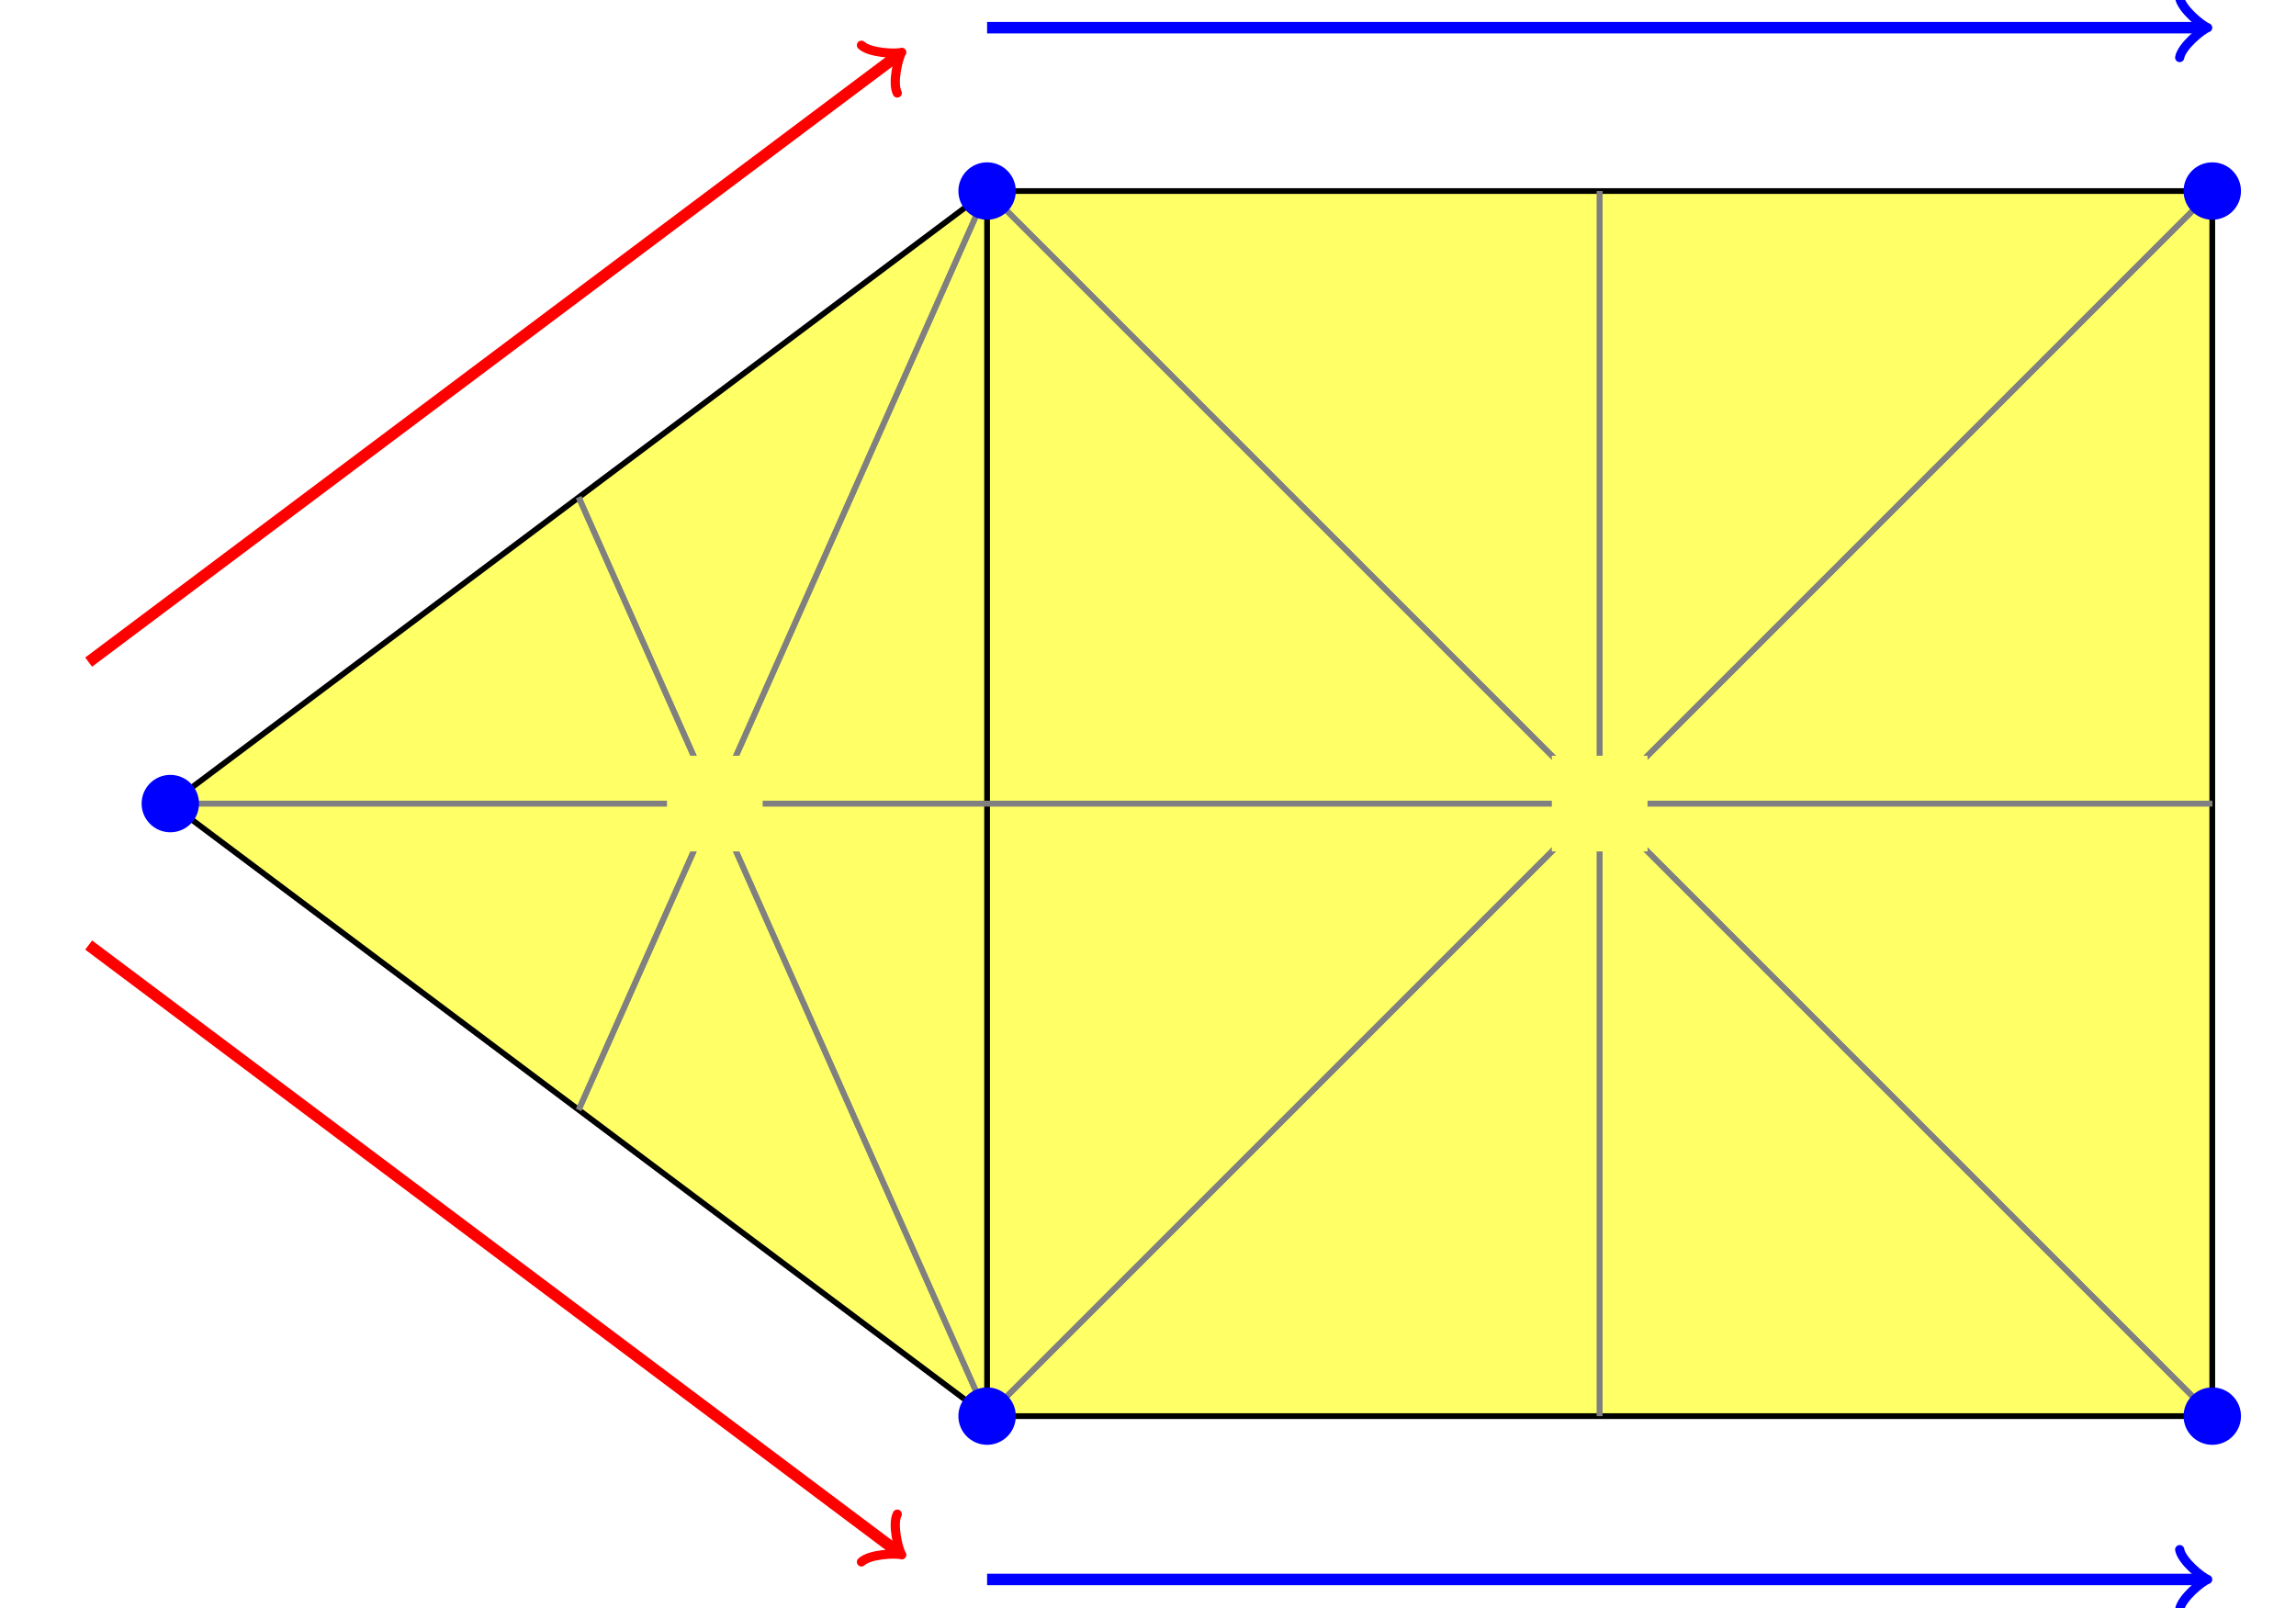
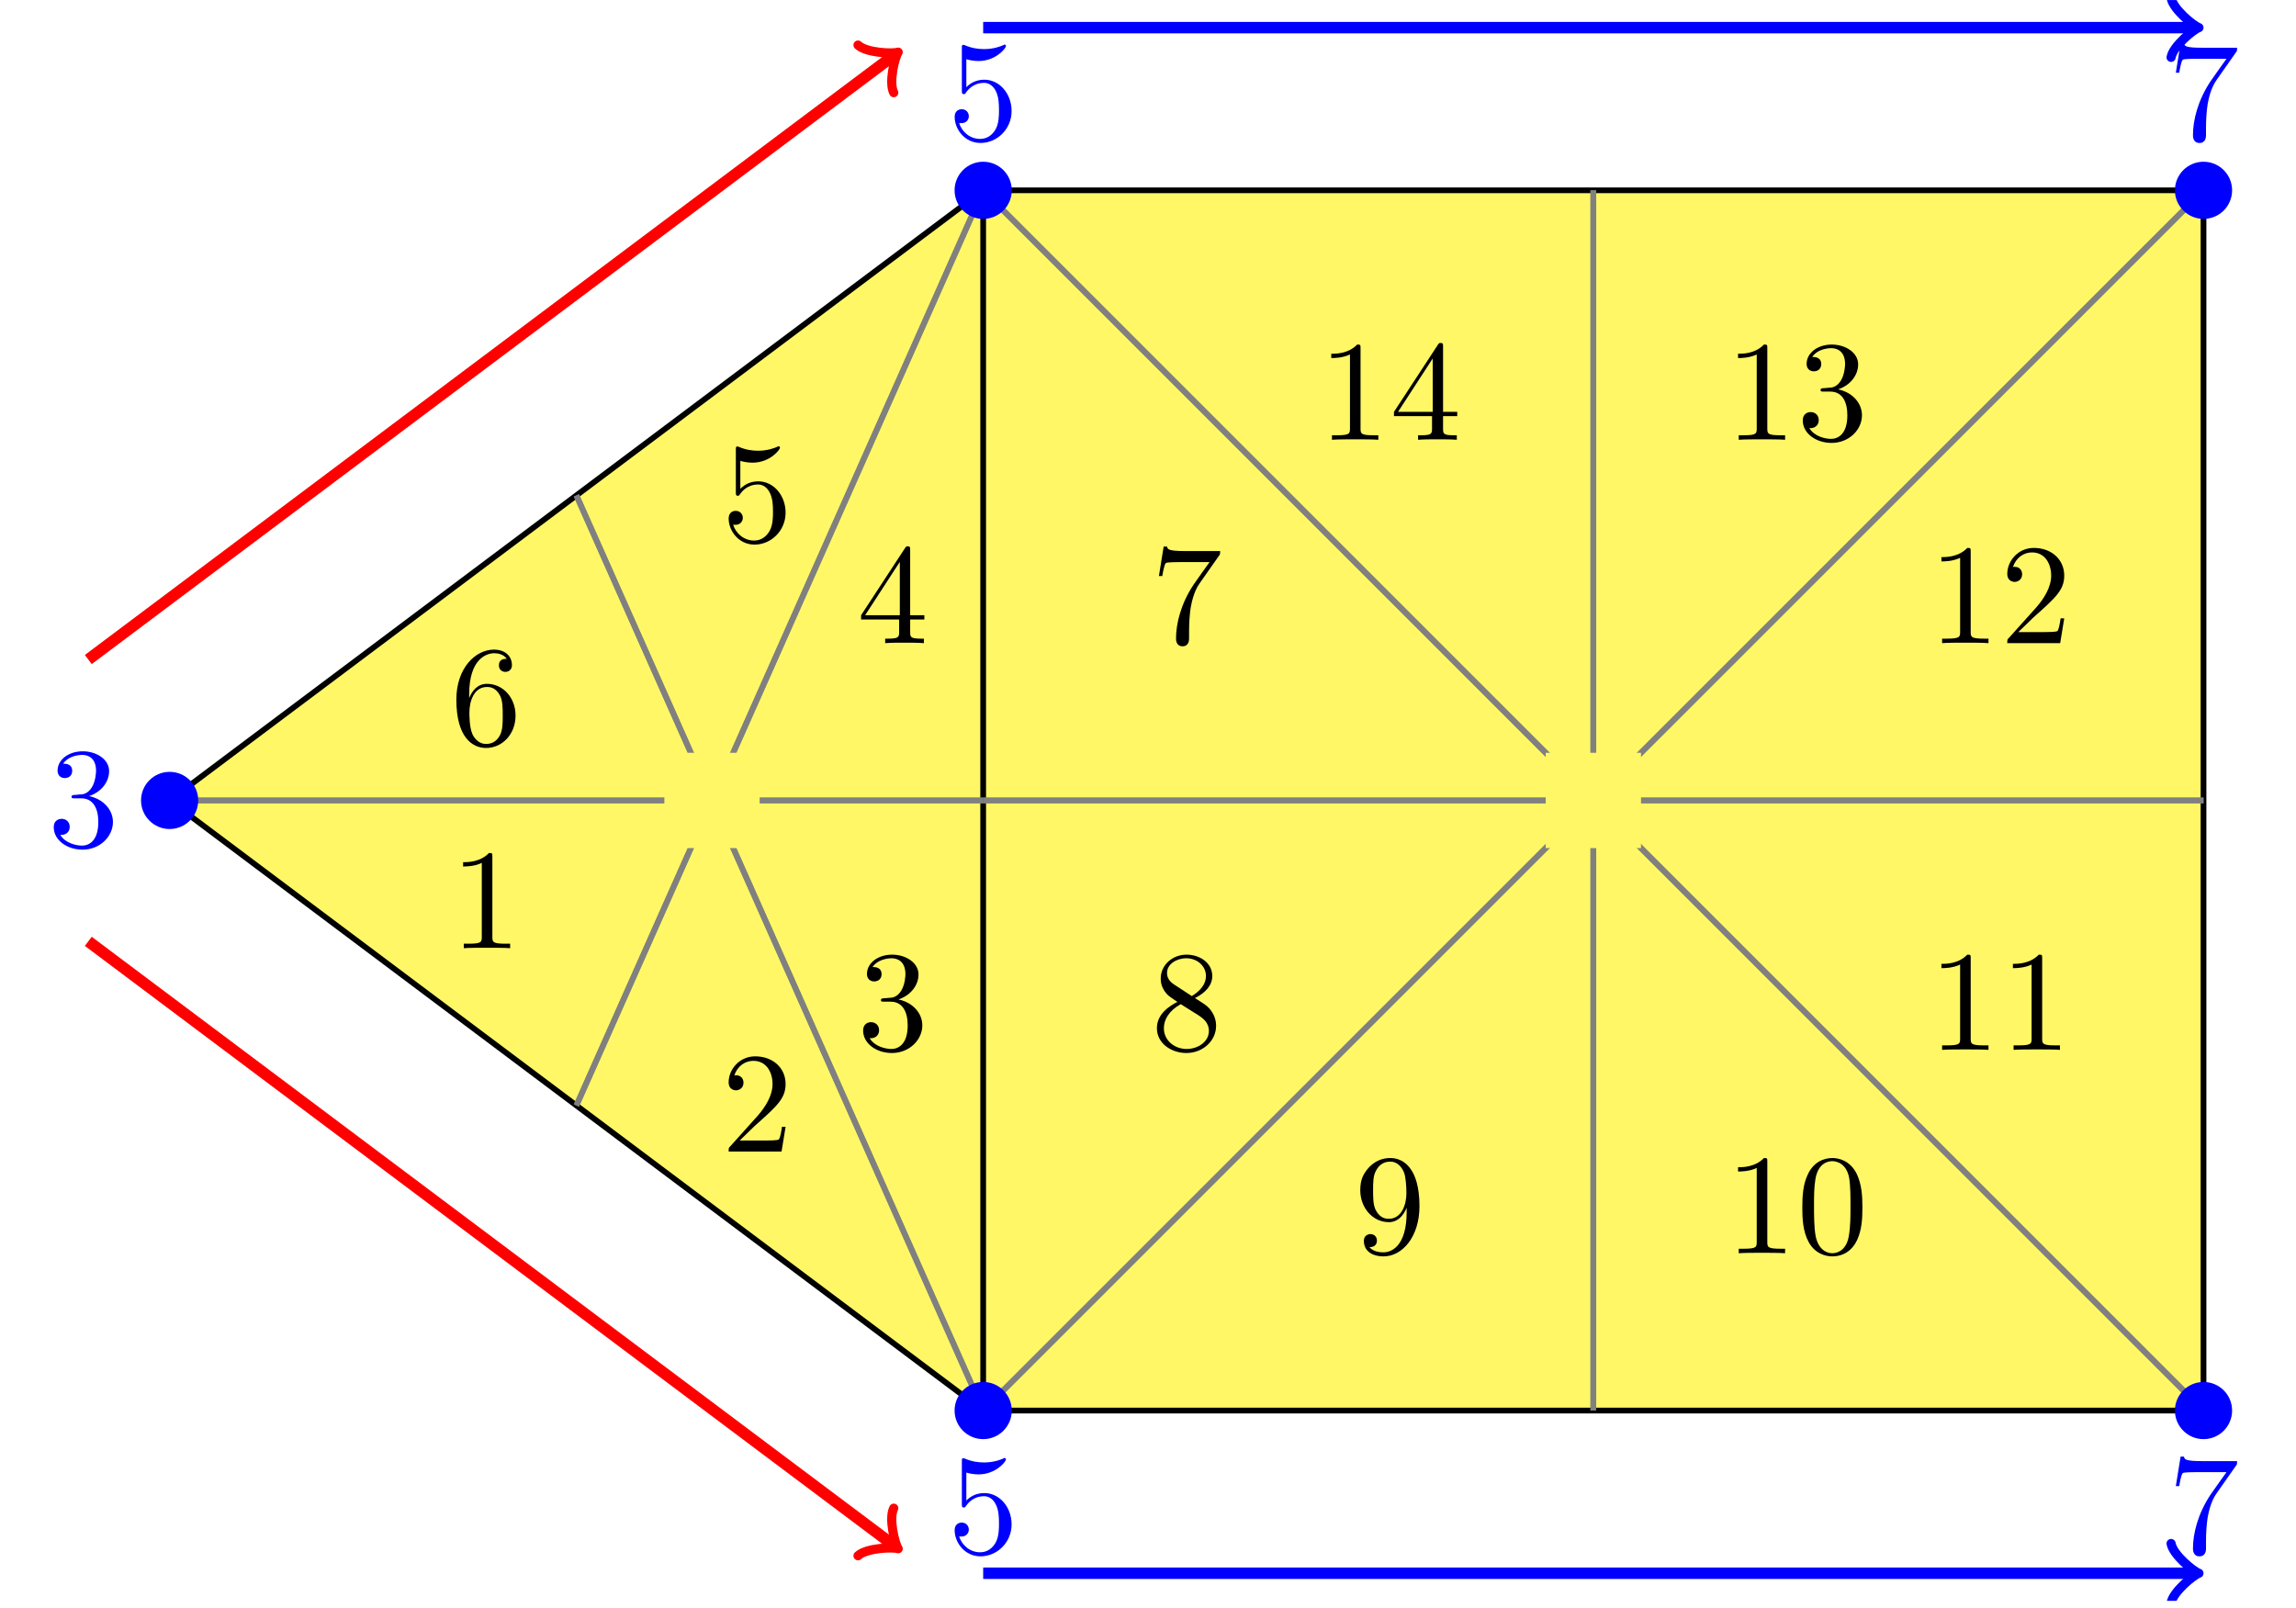
- <svg xmlns="http://www.w3.org/2000/svg" width="159.963pt" height="111.979pt" viewBox="-11.866 -41.763 159.963 111.979 ">
-   <g transform="translate(0,70.21587 ) scale(1,-1) translate(0,41.76312 )">
-     <g stroke="#000" fill="#000">
-       <g stroke-width="0.4">
-         <g stroke-linejoin="round">
-           <g stroke="#000">
-             <g fill="#ff6">
-               <path d=" M 0.0 14.226 L 56.905 -28.453 L 56.905 56.905 Z M 56.905 -28.453 L 56.905 56.905 L 142.264 56.905 L 142.264 -28.453 Z  " />
-             </g>
-           </g>
-         </g>
-         <g stroke="#00f" fill="#00f">
-           <g stroke-width="0.8">
-             <path d=" M 56.905 68.286 L 141.554 68.286  " fill="none" />
-             <g transform="translate(141.5537,68.2864)">
-               <g stroke-width="0.64">
-                 <g stroke-dasharray="none" stroke-dashoffset="0.0">
-                   <g stroke-linecap="round">
-                     <g stroke-linejoin="round">
-                       <path d=" M -1.56 2.08 C -1.43 1.3 0.0 0.13 0.39 0.0 C 0.0 -0.13 -1.43 -1.3 -1.56 -2.08  " fill="none" />
-                     </g>
-                   </g>
-                 </g>
-               </g>
-             </g>
-           </g>
-         </g>
-         <g stroke="#00f" fill="#00f">
-           <g stroke-width="0.8">
-             <path d=" M 56.905 -39.834 L 141.554 -39.834  " fill="none" />
-             <g transform="translate(141.5537,-39.83366)">
-               <g stroke-width="0.64">
-                 <g stroke-dasharray="none" stroke-dashoffset="0.0">
-                   <g stroke-linecap="round">
-                     <g stroke-linejoin="round">
-                       <path d=" M -1.56 2.08 C -1.43 1.3 0.0 0.13 0.39 0.0 C 0.0 -0.13 -1.43 -1.3 -1.56 -2.08  " fill="none" />
-                     </g>
-                   </g>
-                 </g>
-               </g>
-             </g>
-           </g>
-         </g>
-         <g stroke="#f00" fill="#f00">
-           <g stroke-width="0.8">
-             <path d=" M -5.69 24.083 L 50.647 66.336  " fill="none" />
-             <g transform="matrix(0.79997,0.59999,-0.59999,0.79997,50.64705,66.33566)">
-               <g stroke-width="0.64">
-                 <g stroke-dasharray="none" stroke-dashoffset="0.0">
-                   <g stroke-linecap="round">
-                     <g stroke-linejoin="round">
-                       <path d=" M -1.56 2.08 C -1.43 1.3 0.0 0.13 0.39 0.0 C 0.0 -0.13 -1.43 -1.3 -1.56 -2.08  " fill="none" />
-                     </g>
-                   </g>
-                 </g>
-               </g>
-             </g>
-           </g>
-         </g>
-         <g stroke="#f00" fill="#f00">
-           <g stroke-width="0.8">
-             <path d=" M -5.69 4.37 L 50.647 -37.883  " fill="none" />
-             <g transform="matrix(0.79997,-0.59999,0.59999,0.79997,50.64705,-37.88292)">
-               <g stroke-width="0.64">
-                 <g stroke-dasharray="none" stroke-dashoffset="0.0">
-                   <g stroke-linecap="round">
-                     <g stroke-linejoin="round">
-                       <path d=" M -1.56 2.08 C -1.43 1.3 0.0 0.13 0.39 0.0 C 0.0 -0.13 -1.43 -1.3 -1.56 -2.08  " fill="none" />
-                     </g>
-                   </g>
-                 </g>
-               </g>
-             </g>
-           </g>
-         </g>
-         <g stroke="#808080" fill="#808080">
-           <path d=" M 28.453 -7.113 L 37.936 14.226 L 0.0 14.226  " fill="none" />
-         </g>
-         <g transform="translate(19.62936,3.89078)">
-           <g fill="#000">
-             <text style="stroke:none" transform="scale(1,-1) translate(2.5,0)" text-anchor="middle" font-size="10">
-               <g fill="#000">
-                 <g stroke="none"> 1</g>
-               </g>
-             </text>
-           </g>
-         </g>
-         <g stroke="#808080" fill="#808080">
-           <path d=" M 28.453 -7.113 L 37.936 14.226 L 56.905 -28.453  " fill="none" />
-         </g>
-         <g transform="translate(38.59758,-10.33536)">
-           <g fill="#000">
-             <text style="stroke:none" transform="scale(1,-1) translate(2.5,0)" text-anchor="middle" font-size="10">
-               <g fill="#000">
-                 <g stroke="none"> 2</g>
-               </g>
-             </text>
-           </g>
-         </g>
-         <g stroke="#808080" fill="#808080">
-           <path d=" M 56.905 14.226 L 37.936 14.226 L 56.905 -28.453  " fill="none" />
-         </g>
-         <g transform="translate(48.08168,-3.22227)">
-           <g fill="#000">
-             <text style="stroke:none" transform="scale(1,-1) translate(2.5,0)" text-anchor="middle" font-size="10">
-               <g fill="#000">
-                 <g stroke="none"> 3</g>
-               </g>
-             </text>
-           </g>
-         </g>
-         <g stroke="#808080" fill="#808080">
-           <path d=" M 56.905 14.226 L 37.936 14.226 L 56.905 56.905  " fill="none" />
-         </g>
-         <g transform="translate(48.08168,25.23001)">
-           <g fill="#000">
-             <text style="stroke:none" transform="scale(1,-1) translate(2.5,0)" text-anchor="middle" font-size="10">
-               <g fill="#000">
-                 <g stroke="none"> 4</g>
-               </g>
-             </text>
-           </g>
-         </g>
-         <g stroke="#808080" fill="#808080">
-           <path d=" M 28.453 35.566 L 37.936 14.226 L 56.905 56.905  " fill="none" />
-         </g>
-         <g transform="translate(38.59758,32.3431)">
-           <g fill="#000">
-             <text style="stroke:none" transform="scale(1,-1) translate(2.5,0)" text-anchor="middle" font-size="10">
-               <g fill="#000">
-                 <g stroke="none"> 5</g>
-               </g>
-             </text>
-           </g>
-         </g>
-         <g stroke="#808080" fill="#808080">
-           <path d=" M 28.453 35.566 L 37.936 14.226 L 0.0 14.226  " fill="none" />
-         </g>
-         <g transform="translate(19.62936,18.11693)">
-           <g fill="#000">
-             <text style="stroke:none" transform="scale(1,-1) translate(2.5,0)" text-anchor="middle" font-size="10">
-               <g fill="#000">
-                 <g stroke="none"> 6</g>
-               </g>
-             </text>
-           </g>
-         </g>
-         <g stroke="#808080" fill="#808080">
-           <path d=" M 56.905 14.226 L 99.585 14.226 L 56.905 56.905  " fill="none" />
-         </g>
-         <g transform="translate(68.63077,25.23009)">
-           <g fill="#000">
-             <text style="stroke:none" transform="scale(1,-1) translate(2.5,0)" text-anchor="middle" font-size="10">
-               <g fill="#000">
-                 <g stroke="none"> 7</g>
-               </g>
-             </text>
-           </g>
-         </g>
-         <g stroke="#808080" fill="#808080">
-           <path d=" M 56.905 14.226 L 99.585 14.226 L 56.905 -28.453  " fill="none" />
-         </g>
-         <g transform="translate(68.63077,-3.22221)">
-           <g fill="#000">
-             <text style="stroke:none" transform="scale(1,-1) translate(2.5,0)" text-anchor="middle" font-size="10">
-               <g fill="#000">
-                 <g stroke="none"> 8</g>
-               </g>
-             </text>
-           </g>
-         </g>
-         <g stroke="#808080" fill="#808080">
-           <path d=" M 99.585 -28.453 L 99.585 14.226 L 56.905 -28.453  " fill="none" />
-         </g>
-         <g transform="translate(82.85692,-17.44836)">
-           <g fill="#000">
-             <text style="stroke:none" transform="scale(1,-1) translate(2.5,0)" text-anchor="middle" font-size="10">
-               <g fill="#000">
-                 <g stroke="none"> 9</g>
-               </g>
-             </text>
-           </g>
-         </g>
-         <g stroke="#808080" fill="#808080">
-           <path d=" M 99.585 -28.453 L 99.585 14.226 L 142.264 -28.453  " fill="none" />
-         </g>
-         <g transform="translate(108.8092,-17.44836)">
-           <g fill="#000">
-             <text style="stroke:none" transform="scale(1,-1) translate(5.00002,0)" text-anchor="middle" font-size="10">
-               <g fill="#000">
-                 <g stroke="none"> 10</g>
-               </g>
-             </text>
-           </g>
-         </g>
-         <g stroke="#808080" fill="#808080">
-           <path d=" M 142.264 14.226 L 99.585 14.226 L 142.264 -28.453  " fill="none" />
-         </g>
-         <g transform="translate(123.0353,-3.22221)">
-           <g fill="#000">
-             <text style="stroke:none" transform="scale(1,-1) translate(5.00002,0)" text-anchor="middle" font-size="10">
-               <g fill="#000">
-                 <g stroke="none"> 11</g>
-               </g>
-             </text>
-           </g>
-         </g>
-         <g stroke="#808080" fill="#808080">
-           <path d=" M 142.264 14.226 L 99.585 14.226 L 142.264 56.905  " fill="none" />
-         </g>
-         <g transform="translate(123.0353,25.23009)">
-           <g fill="#000">
-             <text style="stroke:none" transform="scale(1,-1) translate(5.00002,0)" text-anchor="middle" font-size="10">
-               <g fill="#000">
-                 <g stroke="none"> 12</g>
-               </g>
-             </text>
-           </g>
-         </g>
-         <g stroke="#808080" fill="#808080">
-           <path d=" M 99.585 56.905 L 99.585 14.226 L 142.264 56.905  " fill="none" />
-         </g>
-         <g transform="translate(108.8092,39.45624)">
-           <g fill="#000">
-             <text style="stroke:none" transform="scale(1,-1) translate(5.00002,0)" text-anchor="middle" font-size="10">
-               <g fill="#000">
-                 <g stroke="none"> 13</g>
-               </g>
-             </text>
-           </g>
-         </g>
-         <g stroke="#808080" fill="#808080">
-           <path d=" M 99.585 56.905 L 99.585 14.226 L 56.905 56.905  " fill="none" />
-         </g>
-         <g transform="translate(80.3569,39.45624)">
-           <g fill="#000">
-             <text style="stroke:none" transform="scale(1,-1) translate(5.00002,0)" text-anchor="middle" font-size="10">
-               <g fill="#000">
-                 <g stroke="none"> 14</g>
-               </g>
-             </text>
-           </g>
-         </g>
-         <g transform="translate(28.45274,-7.11319)">
-           <g fill="#000">
-             <text style="stroke:none" transform="scale(1,-1) translate(0.0,0)" text-anchor="middle" font-size="10">
-               <g fill="#000">
-                 <g stroke="none"> </g>
-               </g>
-             </text>
-           </g>
-         </g>
-         <g transform="translate(28.45274,35.56592)">
-           <g fill="#000">
-             <text style="stroke:none" transform="scale(1,-1) translate(0.0,0)" text-anchor="middle" font-size="10">
-               <g fill="#000">
-                 <g stroke="none"> </g>
-               </g>
-             </text>
-           </g>
-         </g>
-         <g transform="translate(56.90549,14.22638)">
-           <g fill="#000">
-             <text style="stroke:none" transform="scale(1,-1) translate(0.0,0)" text-anchor="middle" font-size="10">
-               <g fill="#000">
-                 <g stroke="none"> </g>
-               </g>
-             </text>
-           </g>
-         </g>
-         <g transform="translate(99.5846,56.90549)">
-           <g fill="#000">
-             <text style="stroke:none" transform="scale(1,-1) translate(0.0,0)" text-anchor="middle" font-size="10">
-               <g fill="#000">
-                 <g stroke="none"> </g>
-               </g>
-             </text>
-           </g>
-         </g>
-         <g transform="translate(99.5846,-28.45273)">
-           <g fill="#000">
-             <text style="stroke:none" transform="scale(1,-1) translate(0.0,0)" text-anchor="middle" font-size="10">
-               <g fill="#000">
-                 <g stroke="none"> </g>
-               </g>
-             </text>
-           </g>
-         </g>
-         <g transform="translate(142.2637,14.22638)">
-           <g fill="#000">
-             <text style="stroke:none" transform="scale(1,-1) translate(0.0,0)" text-anchor="middle" font-size="10">
-               <g fill="#000">
-                 <g stroke="none"> </g>
-               </g>
-             </text>
-           </g>
-         </g>
-         <g fill="#00f">
-           <g fill="#00f">
-             <path d=" M 2.0 14.226 C 2.0 15.331 1.105 16.226 0.0 16.226 C -1.105 16.226 -2.0 15.331 -2.0 14.226 C -2.0 13.122 -1.105 12.226 0.0 12.226 C 1.105 12.226 2.0 13.122 2.0 14.226 Z M 0.0 14.226  " stroke="none" />
-           </g>
-           <g transform="translate(0.0,14.22636)">
-             <g fill="#000">
-               <text style="stroke:none" transform="scale(1,-1) translate(0.0,0)" text-anchor="middle" font-size="10">
-                 <g fill="#000">
-                   <g stroke="none"> </g>
-                 </g>
-               </text>
-             </g>
-           </g>
-         </g>
-         <g stroke="#00f" fill="#00f">
-           <g stroke="#00f" fill="#00f">
-  </g>
-           <g transform="translate(-8.53297,11.00415)">
-             <g fill="#00f">
-               <text style="stroke:none" transform="scale(1,-1) translate(2.5,0)" text-anchor="middle" font-size="10">
-                 <g fill="#00f">
-                   <g stroke="none"> 3</g>
-                 </g>
-               </text>
-             </g>
-           </g>
-         </g>
-         <g fill="#00f">
-           <g fill="#00f">
-             <path d=" M 58.905 -28.453 C 58.905 -27.348 58.01 -26.453 56.905 -26.453 C 55.801 -26.453 54.905 -27.348 54.905 -28.453 C 54.905 -29.557 55.801 -30.453 56.905 -30.453 C 58.01 -30.453 58.905 -29.557 58.905 -28.453 Z M 56.905 -28.453  " stroke="none" />
-           </g>
-           <g transform="translate(56.90549,-28.45274)">
-             <g fill="#000">
-               <text style="stroke:none" transform="scale(1,-1) translate(0.0,0)" text-anchor="middle" font-size="10">
-                 <g fill="#000">
-                   <g stroke="none"> </g>
-                 </g>
-               </text>
-             </g>
-           </g>
-         </g>
-         <g stroke="#00f" fill="#00f">
-           <g stroke="#00f" fill="#00f">
-  </g>
-           <g transform="translate(54.40549,-38.43015)">
-             <g fill="#00f">
-               <text style="stroke:none" transform="scale(1,-1) translate(2.5,0)" text-anchor="middle" font-size="10">
-                 <g fill="#00f">
-                   <g stroke="none"> 5</g>
-                 </g>
-               </text>
-             </g>
-           </g>
-         </g>
-         <g fill="#00f">
-           <g fill="#00f">
-             <path d=" M 58.905 56.905 C 58.905 58.01 58.01 58.905 56.905 58.905 C 55.801 58.905 54.905 58.01 54.905 56.905 C 54.905 55.801 55.801 54.905 56.905 54.905 C 58.01 54.905 58.905 55.801 58.905 56.905 Z M 56.905 56.905  " stroke="none" />
-           </g>
-           <g transform="translate(56.90549,56.90549)">
-             <g fill="#000">
-               <text style="stroke:none" transform="scale(1,-1) translate(0.0,0)" text-anchor="middle" font-size="10">
-                 <g fill="#000">
-                   <g stroke="none"> </g>
-                 </g>
-               </text>
-             </g>
-           </g>
-         </g>
-         <g stroke="#00f" fill="#00f">
-           <g stroke="#00f" fill="#00f">
-  </g>
-           <g transform="translate(54.40549,60.43846)">
-             <g fill="#00f">
-               <text style="stroke:none" transform="scale(1,-1) translate(2.5,0)" text-anchor="middle" font-size="10">
-                 <g fill="#00f">
-                   <g stroke="none"> 5</g>
-                 </g>
-               </text>
-             </g>
-           </g>
-         </g>
-         <g fill="#00f">
-           <g fill="#00f">
-             <path d=" M 144.264 56.905 C 144.264 58.01 143.368 58.905 142.264 58.905 C 141.159 58.905 140.264 58.01 140.264 56.905 C 140.264 55.801 141.159 54.905 142.264 54.905 C 143.368 54.905 144.264 55.801 144.264 56.905 Z M 142.264 56.905  " stroke="none" />
-           </g>
-           <g transform="translate(142.2637,56.90549)">
-             <g fill="#000">
-               <text style="stroke:none" transform="scale(1,-1) translate(0.0,0)" text-anchor="middle" font-size="10">
-                 <g fill="#000">
-                   <g stroke="none"> </g>
-                 </g>
-               </text>
-             </g>
-           </g>
-         </g>
-         <g stroke="#00f" fill="#00f">
-           <g stroke="#00f" fill="#00f">
-  </g>
-           <g transform="translate(139.7637,60.43846)">
-             <g fill="#00f">
-               <text style="stroke:none" transform="scale(1,-1) translate(2.5,0)" text-anchor="middle" font-size="10">
-                 <g fill="#00f">
-                   <g stroke="none"> 7</g>
-                 </g>
-               </text>
-             </g>
-           </g>
-         </g>
-         <g fill="#00f">
-           <g fill="#00f">
-             <path d=" M 144.264 -28.453 C 144.264 -27.348 143.368 -26.453 142.264 -26.453 C 141.159 -26.453 140.264 -27.348 140.264 -28.453 C 140.264 -29.557 141.159 -30.453 142.264 -30.453 C 143.368 -30.453 144.264 -29.557 144.264 -28.453 Z M 142.264 -28.453  " stroke="none" />
-           </g>
-           <g transform="translate(142.2637,-28.45274)">
-             <g fill="#000">
-               <text style="stroke:none" transform="scale(1,-1) translate(0.0,0)" text-anchor="middle" font-size="10">
-                 <g fill="#000">
-                   <g stroke="none"> </g>
-                 </g>
-               </text>
-             </g>
-           </g>
-         </g>
-         <g stroke="#00f" fill="#00f">
-           <g stroke="#00f" fill="#00f">
-  </g>
-           <g transform="translate(139.7637,-38.43015)">
-             <g fill="#00f">
-               <text style="stroke:none" transform="scale(1,-1) translate(2.5,0)" text-anchor="middle" font-size="10">
-                 <g fill="#00f">
-                   <g stroke="none"> 7</g>
-                 </g>
-               </text>
-             </g>
-           </g>
-         </g>
-         <g fill="#ff6">
-           <g fill="#ff6">
-             <path d=" M 34.603 10.893 h 6.666 v 6.666 h -6.666 Z  " stroke="none" />
-           </g>
-           <g transform="translate(37.9364,14.22615)">
-             <g fill="#000">
-               <text style="stroke:none" transform="scale(1,-1) translate(0.0,0)" text-anchor="middle" font-size="10">
-                 <g fill="#000">
-                   <g stroke="none"> </g>
-                 </g>
-               </text>
-             </g>
-           </g>
-         </g>
-         <g fill="#ff6">
-           <g fill="#ff6">
-             <path d=" M 96.252 10.893 h 6.666 v 6.666 h -6.666 Z  " stroke="none" />
-           </g>
-           <g transform="translate(99.5846,14.22636)">
-             <g fill="#000">
-               <text style="stroke:none" transform="scale(1,-1) translate(0.0,0)" text-anchor="middle" font-size="10">
-                 <g fill="#000">
-                   <g stroke="none"> </g>
-                 </g>
-               </text>
-             </g>
-           </g>
-         </g>
-       </g>
+ <svg xmlns="http://www.w3.org/2000/svg" xmlns:xlink="http://www.w3.org/1999/xlink" width="159.365pt" height="111.561pt" viewBox="0 0 159.365 111.561" version="1.2">
+   <defs>
+     <g>
+       <symbol overflow="visible" id="glyph0-0">
+         <path style="stroke:none;" d="" />
+       </symbol>
+       <symbol overflow="visible" id="glyph0-1">
+         <path style="stroke:none;" d="M 2.922 -6.344 C 2.922 -6.594 2.922 -6.609 2.688 -6.609 C 2.078 -5.969 1.203 -5.969 0.891 -5.969 L 0.891 -5.672 C 1.078 -5.672 1.672 -5.672 2.188 -5.922 L 2.188 -0.781 C 2.188 -0.422 2.156 -0.312 1.266 -0.312 L 0.938 -0.312 L 0.938 0 C 1.297 -0.031 2.156 -0.031 2.547 -0.031 C 2.953 -0.031 3.812 -0.031 4.156 0 L 4.156 -0.312 L 3.844 -0.312 C 2.953 -0.312 2.922 -0.422 2.922 -0.781 Z M 2.922 -6.344 " />
+       </symbol>
+       <symbol overflow="visible" id="glyph0-2">
+         <path style="stroke:none;" d="M 1.266 -0.766 L 2.312 -1.781 C 3.859 -3.156 4.453 -3.688 4.453 -4.688 C 4.453 -5.812 3.562 -6.609 2.344 -6.609 C 1.234 -6.609 0.5 -5.688 0.5 -4.812 C 0.5 -4.25 0.984 -4.25 1.016 -4.25 C 1.188 -4.25 1.531 -4.375 1.531 -4.781 C 1.531 -5.047 1.359 -5.297 1.016 -5.297 C 0.938 -5.297 0.906 -5.297 0.891 -5.281 C 1.109 -5.938 1.641 -6.297 2.219 -6.297 C 3.125 -6.297 3.547 -5.5 3.547 -4.688 C 3.547 -3.891 3.062 -3.109 2.516 -2.484 L 0.609 -0.359 C 0.5 -0.266 0.5 -0.234 0.5 0 L 4.172 0 L 4.453 -1.719 L 4.203 -1.719 C 4.156 -1.422 4.094 -0.984 3.984 -0.844 C 3.922 -0.766 3.266 -0.766 3.047 -0.766 Z M 1.266 -0.766 " />
+       </symbol>
+       <symbol overflow="visible" id="glyph0-3">
+         <path style="stroke:none;" d="M 2.875 -3.5 C 3.688 -3.766 4.266 -4.453 4.266 -5.234 C 4.266 -6.047 3.391 -6.609 2.438 -6.609 C 1.438 -6.609 0.688 -6.016 0.688 -5.266 C 0.688 -4.938 0.906 -4.75 1.188 -4.75 C 1.5 -4.75 1.703 -4.953 1.703 -5.25 C 1.703 -5.75 1.234 -5.75 1.078 -5.75 C 1.391 -6.234 2.047 -6.359 2.406 -6.359 C 2.812 -6.359 3.359 -6.141 3.359 -5.25 C 3.359 -5.125 3.328 -4.547 3.078 -4.125 C 2.781 -3.641 2.438 -3.609 2.188 -3.609 C 2.109 -3.594 1.875 -3.578 1.812 -3.578 C 1.719 -3.562 1.656 -3.547 1.656 -3.453 C 1.656 -3.344 1.719 -3.344 1.891 -3.344 L 2.328 -3.344 C 3.141 -3.344 3.516 -2.672 3.516 -1.703 C 3.516 -0.344 2.828 -0.062 2.391 -0.062 C 1.969 -0.062 1.219 -0.234 0.875 -0.812 C 1.219 -0.766 1.531 -0.984 1.531 -1.359 C 1.531 -1.719 1.266 -1.922 0.969 -1.922 C 0.734 -1.922 0.422 -1.781 0.422 -1.344 C 0.422 -0.438 1.344 0.219 2.422 0.219 C 3.625 0.219 4.531 -0.688 4.531 -1.703 C 4.531 -2.516 3.906 -3.281 2.875 -3.5 Z M 2.875 -3.5 " />
+       </symbol>
+       <symbol overflow="visible" id="glyph0-4">
+         <path style="stroke:none;" d="M 2.922 -1.641 L 2.922 -0.781 C 2.922 -0.422 2.891 -0.312 2.156 -0.312 L 1.953 -0.312 L 1.953 0 C 2.359 -0.031 2.875 -0.031 3.297 -0.031 C 3.703 -0.031 4.234 -0.031 4.641 0 L 4.641 -0.312 L 4.438 -0.312 C 3.703 -0.312 3.688 -0.422 3.688 -0.781 L 3.688 -1.641 L 4.672 -1.641 L 4.672 -1.938 L 3.688 -1.938 L 3.688 -6.453 C 3.688 -6.656 3.688 -6.719 3.516 -6.719 C 3.438 -6.719 3.406 -6.719 3.328 -6.594 L 0.281 -1.938 L 0.281 -1.641 Z M 2.969 -1.938 L 0.562 -1.938 L 2.969 -5.641 Z M 2.969 -1.938 " />
+       </symbol>
+       <symbol overflow="visible" id="glyph0-5">
+         <path style="stroke:none;" d="M 4.453 -2 C 4.453 -3.172 3.641 -4.172 2.562 -4.172 C 2.094 -4.172 1.672 -4.016 1.312 -3.656 L 1.312 -5.594 C 1.516 -5.531 1.828 -5.469 2.156 -5.469 C 3.375 -5.469 4.062 -6.375 4.062 -6.5 C 4.062 -6.562 4.031 -6.609 3.969 -6.609 C 3.953 -6.609 3.938 -6.609 3.891 -6.578 C 3.688 -6.484 3.203 -6.297 2.547 -6.297 C 2.141 -6.297 1.688 -6.359 1.219 -6.562 C 1.141 -6.594 1.125 -6.594 1.094 -6.594 C 1 -6.594 1 -6.516 1 -6.359 L 1 -3.422 C 1 -3.25 1 -3.172 1.141 -3.172 C 1.203 -3.172 1.234 -3.188 1.266 -3.25 C 1.375 -3.406 1.75 -3.953 2.547 -3.953 C 3.062 -3.953 3.312 -3.5 3.391 -3.312 C 3.547 -2.953 3.578 -2.562 3.578 -2.062 C 3.578 -1.719 3.578 -1.125 3.328 -0.703 C 3.094 -0.312 2.734 -0.062 2.266 -0.062 C 1.547 -0.062 0.984 -0.578 0.812 -1.172 C 0.844 -1.156 0.875 -1.156 0.984 -1.156 C 1.312 -1.156 1.484 -1.406 1.484 -1.641 C 1.484 -1.875 1.312 -2.125 0.984 -2.125 C 0.844 -2.125 0.5 -2.047 0.5 -1.594 C 0.5 -0.75 1.188 0.219 2.297 0.219 C 3.438 0.219 4.453 -0.734 4.453 -2 Z M 4.453 -2 " />
+       </symbol>
+       <symbol overflow="visible" id="glyph0-6">
+         <path style="stroke:none;" d="M 1.312 -3.25 L 1.312 -3.5 C 1.312 -6 2.547 -6.359 3.047 -6.359 C 3.281 -6.359 3.703 -6.297 3.922 -5.969 C 3.766 -5.969 3.375 -5.969 3.375 -5.516 C 3.375 -5.203 3.609 -5.062 3.828 -5.062 C 3.984 -5.062 4.281 -5.156 4.281 -5.531 C 4.281 -6.125 3.844 -6.609 3.031 -6.609 C 1.75 -6.609 0.422 -5.328 0.422 -3.141 C 0.422 -0.484 1.562 0.219 2.484 0.219 C 3.594 0.219 4.531 -0.719 4.531 -2.031 C 4.531 -3.281 3.656 -4.234 2.547 -4.234 C 1.875 -4.234 1.516 -3.734 1.312 -3.25 Z M 2.484 -0.062 C 1.859 -0.062 1.562 -0.656 1.516 -0.797 C 1.328 -1.266 1.328 -2.062 1.328 -2.25 C 1.328 -3.016 1.641 -4.016 2.547 -4.016 C 2.703 -4.016 3.156 -4.016 3.469 -3.391 C 3.641 -3.031 3.641 -2.516 3.641 -2.031 C 3.641 -1.562 3.641 -1.062 3.469 -0.703 C 3.172 -0.109 2.719 -0.062 2.484 -0.062 Z M 2.484 -0.062 " />
+       </symbol>
+       <symbol overflow="visible" id="glyph0-7">
+         <path style="stroke:none;" d="M 4.719 -6.047 C 4.812 -6.156 4.812 -6.188 4.812 -6.391 L 2.406 -6.391 C 1.188 -6.391 1.172 -6.516 1.125 -6.703 L 0.891 -6.703 L 0.562 -4.656 L 0.797 -4.656 C 0.828 -4.828 0.922 -5.453 1.047 -5.562 C 1.125 -5.625 1.891 -5.625 2.031 -5.625 L 4.078 -5.625 C 3.969 -5.469 3.188 -4.391 2.969 -4.062 C 2.078 -2.719 1.75 -1.344 1.75 -0.328 C 1.75 -0.234 1.75 0.219 2.203 0.219 C 2.656 0.219 2.656 -0.234 2.656 -0.328 L 2.656 -0.828 C 2.656 -1.375 2.688 -1.922 2.766 -2.453 C 2.812 -2.688 2.953 -3.547 3.391 -4.156 Z M 4.719 -6.047 " />
+       </symbol>
+       <symbol overflow="visible" id="glyph0-8">
+         <path style="stroke:none;" d="M 1.625 -4.531 C 1.156 -4.828 1.125 -5.172 1.125 -5.344 C 1.125 -5.938 1.766 -6.359 2.469 -6.359 C 3.188 -6.359 3.828 -5.844 3.828 -5.125 C 3.828 -4.562 3.438 -4.094 2.844 -3.734 Z M 3.062 -3.594 C 3.781 -3.953 4.266 -4.469 4.266 -5.125 C 4.266 -6.047 3.391 -6.609 2.484 -6.609 C 1.484 -6.609 0.688 -5.875 0.688 -4.953 C 0.688 -4.766 0.703 -4.328 1.125 -3.859 C 1.234 -3.734 1.594 -3.5 1.844 -3.328 C 1.266 -3.031 0.422 -2.484 0.422 -1.5 C 0.422 -0.453 1.422 0.219 2.469 0.219 C 3.594 0.219 4.531 -0.609 4.531 -1.672 C 4.531 -2.031 4.422 -2.469 4.047 -2.891 C 3.859 -3.094 3.703 -3.188 3.062 -3.594 Z M 2.078 -3.172 L 3.297 -2.406 C 3.578 -2.219 4.031 -1.922 4.031 -1.312 C 4.031 -0.578 3.297 -0.062 2.484 -0.062 C 1.625 -0.062 0.906 -0.672 0.906 -1.5 C 0.906 -2.078 1.234 -2.703 2.078 -3.172 Z M 2.078 -3.172 " />
+       </symbol>
+       <symbol overflow="visible" id="glyph0-9">
+         <path style="stroke:none;" d="M 3.641 -3.156 L 3.641 -2.844 C 3.641 -0.516 2.609 -0.062 2.031 -0.062 C 1.859 -0.062 1.328 -0.078 1.062 -0.422 C 1.5 -0.422 1.578 -0.703 1.578 -0.875 C 1.578 -1.188 1.344 -1.328 1.125 -1.328 C 0.969 -1.328 0.672 -1.234 0.672 -0.859 C 0.672 -0.188 1.203 0.219 2.047 0.219 C 3.328 0.219 4.531 -1.125 4.531 -3.266 C 4.531 -5.938 3.391 -6.609 2.516 -6.609 C 1.969 -6.609 1.484 -6.422 1.047 -5.984 C 0.641 -5.531 0.422 -5.125 0.422 -4.375 C 0.422 -3.141 1.297 -2.156 2.406 -2.156 C 3 -2.156 3.406 -2.578 3.641 -3.156 Z M 2.406 -2.391 C 2.25 -2.391 1.797 -2.391 1.484 -3.016 C 1.312 -3.391 1.312 -3.875 1.312 -4.359 C 1.312 -4.906 1.312 -5.375 1.516 -5.734 C 1.781 -6.234 2.156 -6.359 2.516 -6.359 C 2.969 -6.359 3.297 -6.016 3.469 -5.578 C 3.578 -5.266 3.625 -4.641 3.625 -4.172 C 3.625 -3.359 3.281 -2.391 2.406 -2.391 Z M 2.406 -2.391 " />
+       </symbol>
+       <symbol overflow="visible" id="glyph0-10">
+         <path style="stroke:none;" d="M 4.562 -3.172 C 4.562 -3.969 4.516 -4.766 4.172 -5.5 C 3.703 -6.453 2.891 -6.609 2.484 -6.609 C 1.891 -6.609 1.156 -6.344 0.75 -5.422 C 0.438 -4.75 0.391 -3.969 0.391 -3.172 C 0.391 -2.438 0.422 -1.531 0.828 -0.781 C 1.266 0.016 1.984 0.219 2.469 0.219 C 3 0.219 3.766 0.016 4.203 -0.938 C 4.516 -1.625 4.562 -2.391 4.562 -3.172 Z M 2.469 0 C 2.078 0 1.5 -0.25 1.312 -1.203 C 1.203 -1.797 1.203 -2.703 1.203 -3.297 C 1.203 -3.922 1.203 -4.578 1.297 -5.125 C 1.484 -6.297 2.219 -6.391 2.469 -6.391 C 2.797 -6.391 3.453 -6.219 3.641 -5.234 C 3.734 -4.672 3.734 -3.922 3.734 -3.297 C 3.734 -2.547 3.734 -1.875 3.625 -1.234 C 3.484 -0.297 2.922 0 2.469 0 Z M 2.469 0 " />
+       </symbol>
    </g>
+     <clipPath id="clip1">
+       <path d="M 150 0.004 L 153 0.004 L 153 5 L 150 5 Z M 150 0.004 " />
+     </clipPath>
+     <clipPath id="clip2">
+       <path d="M 150 106 L 153 106 L 153 111.121 L 150 111.121 Z M 150 106 " />
+     </clipPath>
+     <clipPath id="clip3">
+       <path d="M 0 0.004 L 74 0.004 L 74 58 L 0 58 Z M 0 0.004 " />
+     </clipPath>
+     <clipPath id="clip4">
+       <path d="M 0 54 L 74 54 L 74 111.121 L 0 111.121 Z M 0 54 " />
+     </clipPath>
+     <clipPath id="clip5">
+       <path d="M 104 49 L 158.734 49 L 158.734 104 L 104 104 Z M 104 49 " />
+     </clipPath>
+     <clipPath id="clip6">
+       <path d="M 104 49 L 158.734 49 L 158.734 104 L 104 104 Z M 104 49 " />
+     </clipPath>
+     <clipPath id="clip7">
+       <path d="M 104 7 L 158.734 7 L 158.734 62 L 104 62 Z M 104 7 " />
+     </clipPath>
+     <clipPath id="clip8">
+       <path d="M 104 7 L 158.734 7 L 158.734 62 L 104 62 Z M 104 7 " />
+     </clipPath>
+   </defs>
+   <g id="surface1">
+     <path style="fill-rule:nonzero;fill:rgb(100%,96.939%,40.001%);fill-opacity:1;stroke-width:0.399;stroke-linecap:butt;stroke-linejoin:round;stroke:rgb(0%,0%,0%);stroke-opacity:1;stroke-miterlimit:10;" d="M -0.002 14.173 L 56.692 -28.347 L 56.692 56.693 Z M 56.692 -28.347 L 56.692 56.693 L 141.733 56.693 L 141.733 -28.347 Z M 56.692 -28.347 " transform="matrix(0.996031,0,0,-0.996031,11.77508,69.67912)" />
+     <path style="fill:none;stroke-width:0.797;stroke-linecap:butt;stroke-linejoin:miter;stroke:rgb(0%,0%,100%);stroke-opacity:1;stroke-miterlimit:10;" d="M 56.692 68.031 L 141.027 68.031 " transform="matrix(0.996031,0,0,-0.996031,11.77508,69.67912)" />
+     <g clip-path="url(#clip1)" clip-rule="nonzero">
+       <path style="fill:none;stroke-width:0.638;stroke-linecap:round;stroke-linejoin:round;stroke:rgb(0%,0%,100%);stroke-opacity:1;stroke-miterlimit:10;" d="M -1.553 2.074 C -1.423 1.293 0 0.128 0.388 -0.001 C 0 -0.13 -1.423 -1.295 -1.553 -2.072 " transform="matrix(0.996031,0,0,-0.996031,152.2421,1.916953)" />
+     </g>
+     <path style="fill:none;stroke-width:0.797;stroke-linecap:butt;stroke-linejoin:miter;stroke:rgb(0%,0%,100%);stroke-opacity:1;stroke-miterlimit:10;" d="M 56.692 -39.685 L 141.027 -39.685 " transform="matrix(0.996031,0,0,-0.996031,11.77508,69.67912)" />
+     <g clip-path="url(#clip2)" clip-rule="nonzero">
+       <path style="fill:none;stroke-width:0.638;stroke-linecap:round;stroke-linejoin:round;stroke:rgb(0%,0%,100%);stroke-opacity:1;stroke-miterlimit:10;" d="M -1.553 2.071 C -1.423 1.294 0 0.129 0.388 -0 C 0 -0.129 -1.423 -1.294 -1.553 -2.071 " transform="matrix(0.996031,0,0,-0.996031,152.2421,109.207)" />
+     </g>
+     <g clip-path="url(#clip3)" clip-rule="nonzero">
+       <path style="fill:none;stroke-width:0.797;stroke-linecap:butt;stroke-linejoin:miter;stroke:rgb(100%,0%,0%);stroke-opacity:1;stroke-miterlimit:10;" d="M -5.669 23.993 L 50.46 66.09 " transform="matrix(0.996031,0,0,-0.996031,11.77508,69.67912)" />
+     </g>
+     <path style="fill:none;stroke-width:0.638;stroke-linecap:round;stroke-linejoin:round;stroke:rgb(100%,0%,0%);stroke-opacity:1;stroke-miterlimit:10;" d="M -1.555 2.075 C -1.424 1.295 0.001 0.128 0.389 -0.001 C -0.002 -0.13 -1.424 -1.294 -1.553 -2.074 " transform="matrix(0.796795,-0.597609,-0.597609,-0.796795,62.0333,3.85273)" />
+     <g clip-path="url(#clip4)" clip-rule="nonzero">
+       <path style="fill:none;stroke-width:0.797;stroke-linecap:butt;stroke-linejoin:miter;stroke:rgb(100%,0%,0%);stroke-opacity:1;stroke-miterlimit:10;" d="M -5.669 4.353 L 50.46 -37.74 " transform="matrix(0.996031,0,0,-0.996031,11.77508,69.67912)" />
+     </g>
+     <path style="fill:none;stroke-width:0.638;stroke-linecap:round;stroke-linejoin:round;stroke:rgb(100%,0%,0%);stroke-opacity:1;stroke-miterlimit:10;" d="M -1.553 2.073 C -1.426 1.296 -0.001 0.129 0.39 0 C 0.001 -0.129 -1.423 -1.296 -1.557 -2.072 " transform="matrix(0.796795,0.597609,0.597609,-0.796795,62.0333,107.2712)" />
+     <path style="fill:none;stroke-width:0.399;stroke-linecap:butt;stroke-linejoin:miter;stroke:rgb(50%,50%,50%);stroke-opacity:1;stroke-miterlimit:10;" d="M 28.345 -7.087 L 37.797 14.173 L -0.002 14.173 " transform="matrix(0.996031,0,0,-0.996031,11.77508,69.67912)" />
+     <g style="fill:rgb(0%,0%,0%);fill-opacity:1;">
+       <use xlink:href="#glyph0-1" x="31.253" y="65.819" />
+     </g>
+     <path style="fill:none;stroke-width:0.399;stroke-linecap:butt;stroke-linejoin:miter;stroke:rgb(50%,50%,50%);stroke-opacity:1;stroke-miterlimit:10;" d="M 28.345 -7.087 L 37.797 14.173 L 56.692 -28.347 " transform="matrix(0.996031,0,0,-0.996031,11.77508,69.67912)" />
+     <g style="fill:rgb(0%,0%,0%);fill-opacity:1;">
+       <use xlink:href="#glyph0-2" x="50.075" y="79.935" />
+     </g>
+     <path style="fill:none;stroke-width:0.399;stroke-linecap:butt;stroke-linejoin:miter;stroke:rgb(50%,50%,50%);stroke-opacity:1;stroke-miterlimit:10;" d="M 56.692 14.173 L 37.797 14.173 L 56.692 -28.347 " transform="matrix(0.996031,0,0,-0.996031,11.77508,69.67912)" />
+     <g style="fill:rgb(0%,0%,0%);fill-opacity:1;">
+       <use xlink:href="#glyph0-3" x="59.487" y="72.876" />
+     </g>
+     <path style="fill:none;stroke-width:0.399;stroke-linecap:butt;stroke-linejoin:miter;stroke:rgb(50%,50%,50%);stroke-opacity:1;stroke-miterlimit:10;" d="M 56.692 14.173 L 37.797 14.173 L 56.692 56.693 " transform="matrix(0.996031,0,0,-0.996031,11.77508,69.67912)" />
+     <g style="fill:rgb(0%,0%,0%);fill-opacity:1;">
+       <use xlink:href="#glyph0-4" x="59.487" y="44.643" />
+     </g>
+     <path style="fill:none;stroke-width:0.399;stroke-linecap:butt;stroke-linejoin:miter;stroke:rgb(50%,50%,50%);stroke-opacity:1;stroke-miterlimit:10;" d="M 28.345 35.433 L 37.797 14.173 L 56.692 56.693 " transform="matrix(0.996031,0,0,-0.996031,11.77508,69.67912)" />
+     <g style="fill:rgb(0%,0%,0%);fill-opacity:1;">
+       <use xlink:href="#glyph0-5" x="50.075" y="37.585" />
+     </g>
+     <path style="fill:none;stroke-width:0.399;stroke-linecap:butt;stroke-linejoin:miter;stroke:rgb(50%,50%,50%);stroke-opacity:1;stroke-miterlimit:10;" d="M 28.345 35.433 L 37.797 14.173 L -0.002 14.173 " transform="matrix(0.996031,0,0,-0.996031,11.77508,69.67912)" />
+     <g style="fill:rgb(0%,0%,0%);fill-opacity:1;">
+       <use xlink:href="#glyph0-6" x="31.253" y="51.702" />
+     </g>
+     <path style="fill:none;stroke-width:0.399;stroke-linecap:butt;stroke-linejoin:miter;stroke:rgb(50%,50%,50%);stroke-opacity:1;stroke-miterlimit:10;" d="M 56.692 14.173 L 99.212 14.173 L 56.692 56.693 " transform="matrix(0.996031,0,0,-0.996031,11.77508,69.67912)" />
+     <g style="fill:rgb(0%,0%,0%);fill-opacity:1;">
+       <use xlink:href="#glyph0-7" x="79.878" y="44.643" />
+     </g>
+     <path style="fill:none;stroke-width:0.399;stroke-linecap:butt;stroke-linejoin:miter;stroke:rgb(50%,50%,50%);stroke-opacity:1;stroke-miterlimit:10;" d="M 56.692 14.173 L 99.212 14.173 L 56.692 -28.347 " transform="matrix(0.996031,0,0,-0.996031,11.77508,69.67912)" />
+     <g style="fill:rgb(0%,0%,0%);fill-opacity:1;">
+       <use xlink:href="#glyph0-8" x="79.878" y="72.876" />
+     </g>
+     <path style="fill:none;stroke-width:0.399;stroke-linecap:butt;stroke-linejoin:miter;stroke:rgb(50%,50%,50%);stroke-opacity:1;stroke-miterlimit:10;" d="M 99.212 -28.347 L 99.212 14.173 L 56.692 -28.347 " transform="matrix(0.996031,0,0,-0.996031,11.77508,69.67912)" />
+     <g style="fill:rgb(0%,0%,0%);fill-opacity:1;">
+       <use xlink:href="#glyph0-9" x="93.994" y="86.993" />
+     </g>
+     <g clip-path="url(#clip5)" clip-rule="nonzero">
+       <path style="fill:none;stroke-width:0.399;stroke-linecap:butt;stroke-linejoin:miter;stroke:rgb(50%,50%,50%);stroke-opacity:1;stroke-miterlimit:10;" d="M 99.212 -28.347 L 99.212 14.173 L 141.733 -28.347 " transform="matrix(0.996031,0,0,-0.996031,11.77508,69.67912)" />
+     </g>
+     <g style="fill:rgb(0%,0%,0%);fill-opacity:1;">
+       <use xlink:href="#glyph0-1" x="119.747" y="86.993" />
+       <use xlink:href="#glyph0-10" x="124.708" y="86.993" />
+     </g>
+     <g clip-path="url(#clip6)" clip-rule="nonzero">
+       <path style="fill:none;stroke-width:0.399;stroke-linecap:butt;stroke-linejoin:miter;stroke:rgb(50%,50%,50%);stroke-opacity:1;stroke-miterlimit:10;" d="M 141.733 14.173 L 99.212 14.173 L 141.733 -28.347 " transform="matrix(0.996031,0,0,-0.996031,11.77508,69.67912)" />
+     </g>
+     <g style="fill:rgb(0%,0%,0%);fill-opacity:1;">
+       <use xlink:href="#glyph0-1" x="133.864" y="72.876" />
+       <use xlink:href="#glyph0-1" x="138.825" y="72.876" />
+     </g>
+     <g clip-path="url(#clip7)" clip-rule="nonzero">
+       <path style="fill:none;stroke-width:0.399;stroke-linecap:butt;stroke-linejoin:miter;stroke:rgb(50%,50%,50%);stroke-opacity:1;stroke-miterlimit:10;" d="M 141.733 14.173 L 99.212 14.173 L 141.733 56.693 " transform="matrix(0.996031,0,0,-0.996031,11.77508,69.67912)" />
+     </g>
+     <g style="fill:rgb(0%,0%,0%);fill-opacity:1;">
+       <use xlink:href="#glyph0-1" x="133.864" y="44.643" />
+       <use xlink:href="#glyph0-2" x="138.825" y="44.643" />
+     </g>
+     <g clip-path="url(#clip8)" clip-rule="nonzero">
+       <path style="fill:none;stroke-width:0.399;stroke-linecap:butt;stroke-linejoin:miter;stroke:rgb(50%,50%,50%);stroke-opacity:1;stroke-miterlimit:10;" d="M 99.212 56.693 L 99.212 14.173 L 141.733 56.693 " transform="matrix(0.996031,0,0,-0.996031,11.77508,69.67912)" />
+     </g>
+     <g style="fill:rgb(0%,0%,0%);fill-opacity:1;">
+       <use xlink:href="#glyph0-1" x="119.747" y="30.526" />
+       <use xlink:href="#glyph0-3" x="124.708" y="30.526" />
+     </g>
+     <path style="fill:none;stroke-width:0.399;stroke-linecap:butt;stroke-linejoin:miter;stroke:rgb(50%,50%,50%);stroke-opacity:1;stroke-miterlimit:10;" d="M 99.212 56.693 L 99.212 14.173 L 56.692 56.693 " transform="matrix(0.996031,0,0,-0.996031,11.77508,69.67912)" />
+     <g style="fill:rgb(0%,0%,0%);fill-opacity:1;">
+       <use xlink:href="#glyph0-1" x="91.513" y="30.526" />
+       <use xlink:href="#glyph0-4" x="96.475" y="30.526" />
+     </g>
+     <path style=" stroke:none;fill-rule:nonzero;fill:rgb(0%,0%,100%);fill-opacity:1;" d="M 13.758 55.562 C 13.758 54.465 12.871 53.578 11.773 53.578 C 10.68 53.578 9.789 54.465 9.789 55.562 C 9.789 56.656 10.68 57.547 11.773 57.547 C 12.871 57.547 13.758 56.656 13.758 55.562 Z M 13.758 55.562 " />
+     <g style="fill:rgb(0%,0%,100%);fill-opacity:1;">
+       <use xlink:href="#glyph0-3" x="3.308" y="58.76" />
+     </g>
+     <path style=" stroke:none;fill-rule:nonzero;fill:rgb(0%,0%,100%);fill-opacity:1;" d="M 70.227 97.914 C 70.227 96.816 69.34 95.93 68.242 95.93 C 67.148 95.93 66.258 96.816 66.258 97.914 C 66.258 99.008 67.148 99.898 68.242 99.898 C 69.34 99.898 70.227 99.008 70.227 97.914 Z M 70.227 97.914 " />
+     <g style="fill:rgb(0%,0%,100%);fill-opacity:1;">
+       <use xlink:href="#glyph0-5" x="65.762" y="107.814" />
+     </g>
+     <path style=" stroke:none;fill-rule:nonzero;fill:rgb(0%,0%,100%);fill-opacity:1;" d="M 70.227 13.211 C 70.227 12.113 69.34 11.227 68.242 11.227 C 67.148 11.227 66.258 12.113 66.258 13.211 C 66.258 14.305 67.148 15.195 68.242 15.195 C 69.34 15.195 70.227 14.305 70.227 13.211 Z M 70.227 13.211 " />
+     <g style="fill:rgb(0%,0%,100%);fill-opacity:1;">
+       <use xlink:href="#glyph0-5" x="65.762" y="9.705" />
+     </g>
+     <path style=" stroke:none;fill-rule:nonzero;fill:rgb(0%,0%,100%);fill-opacity:1;" d="M 154.93 13.211 C 154.93 12.113 154.043 11.227 152.945 11.227 C 151.852 11.227 150.961 12.113 150.961 13.211 C 150.961 14.305 151.852 15.195 152.945 15.195 C 154.043 15.195 154.93 14.305 154.93 13.211 Z M 154.93 13.211 " />
+     <g style="fill:rgb(0%,0%,100%);fill-opacity:1;">
+       <use xlink:href="#glyph0-7" x="150.463" y="9.705" />
+     </g>
+     <path style=" stroke:none;fill-rule:nonzero;fill:rgb(0%,0%,100%);fill-opacity:1;" d="M 154.93 97.914 C 154.93 96.816 154.043 95.93 152.945 95.93 C 151.852 95.93 150.961 96.816 150.961 97.914 C 150.961 99.008 151.852 99.898 152.945 99.898 C 154.043 99.898 154.93 99.008 154.93 97.914 Z M 154.93 97.914 " />
+     <g style="fill:rgb(0%,0%,100%);fill-opacity:1;">
+       <use xlink:href="#glyph0-7" x="150.463" y="107.814" />
+     </g>
+     <path style=" stroke:none;fill-rule:nonzero;fill:rgb(100%,96.939%,40.001%);fill-opacity:1;" d="M 46.113 58.871 L 52.727 58.871 L 52.727 52.254 L 46.113 52.254 Z M 46.113 58.871 " />
+     <path style=" stroke:none;fill-rule:nonzero;fill:rgb(100%,96.939%,40.001%);fill-opacity:1;" d="M 107.289 58.871 L 113.902 58.871 L 113.902 52.254 L 107.289 52.254 Z M 107.289 58.871 " />
  </g>
</svg>
